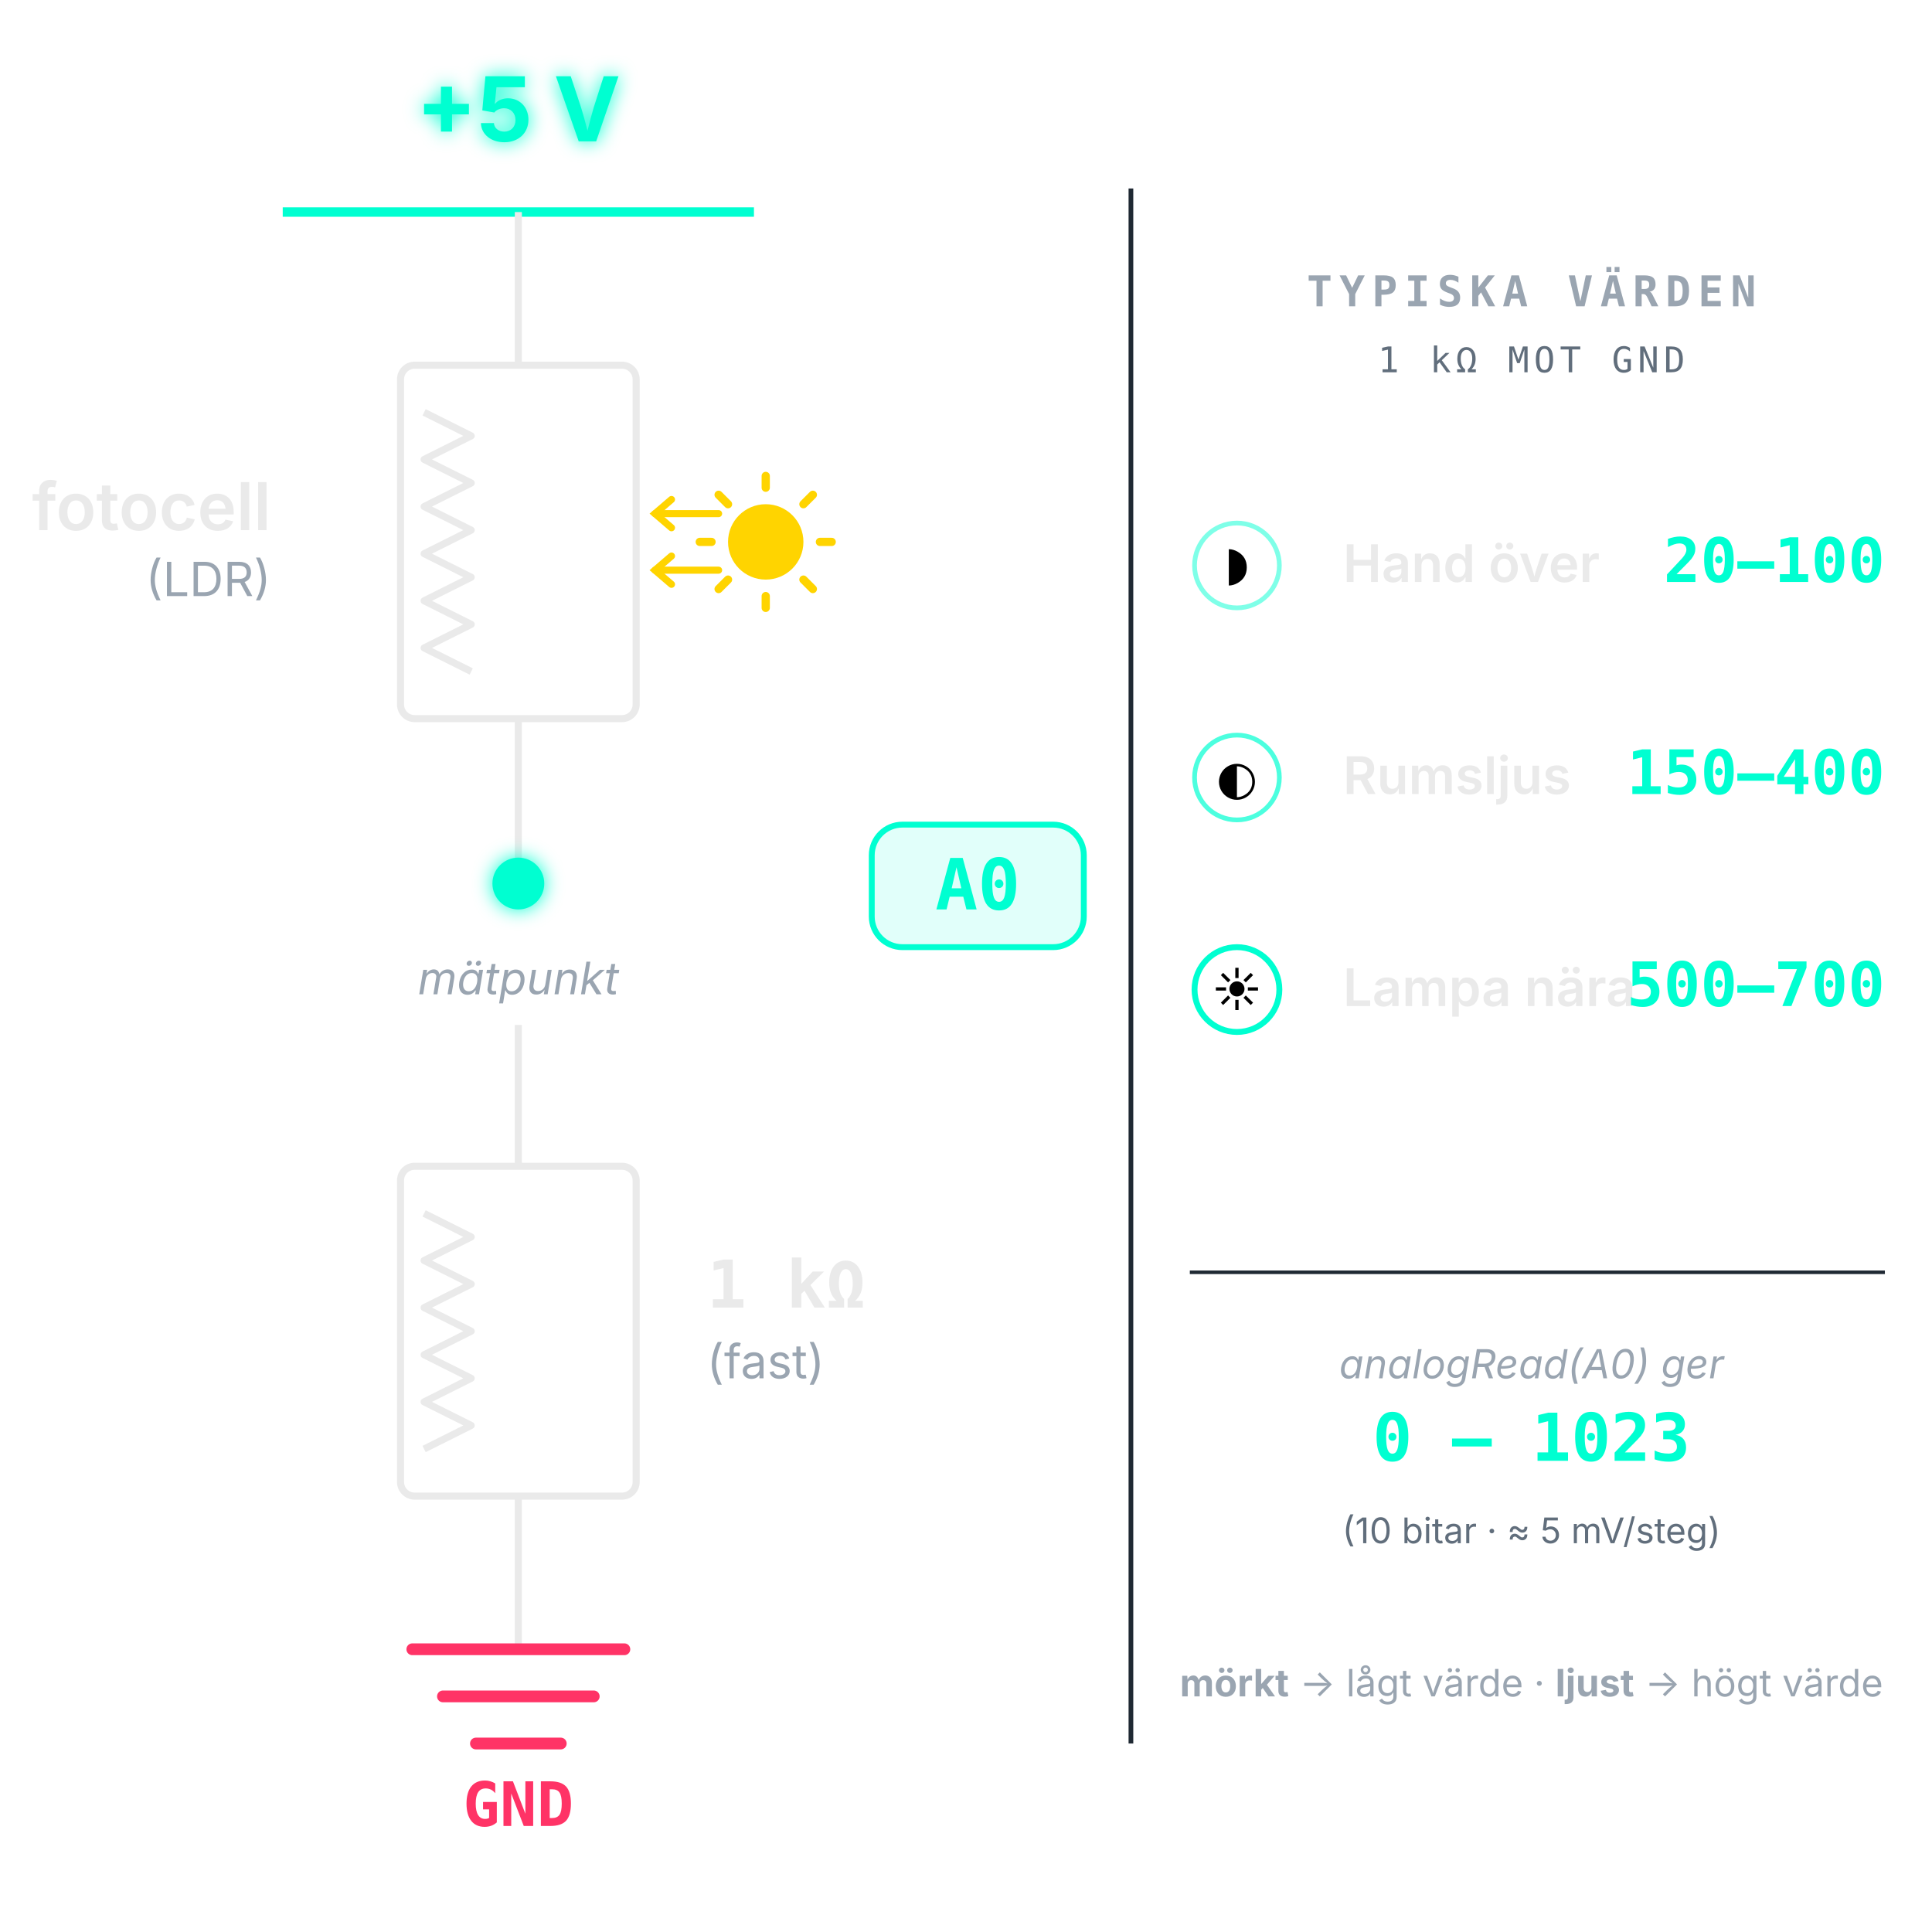
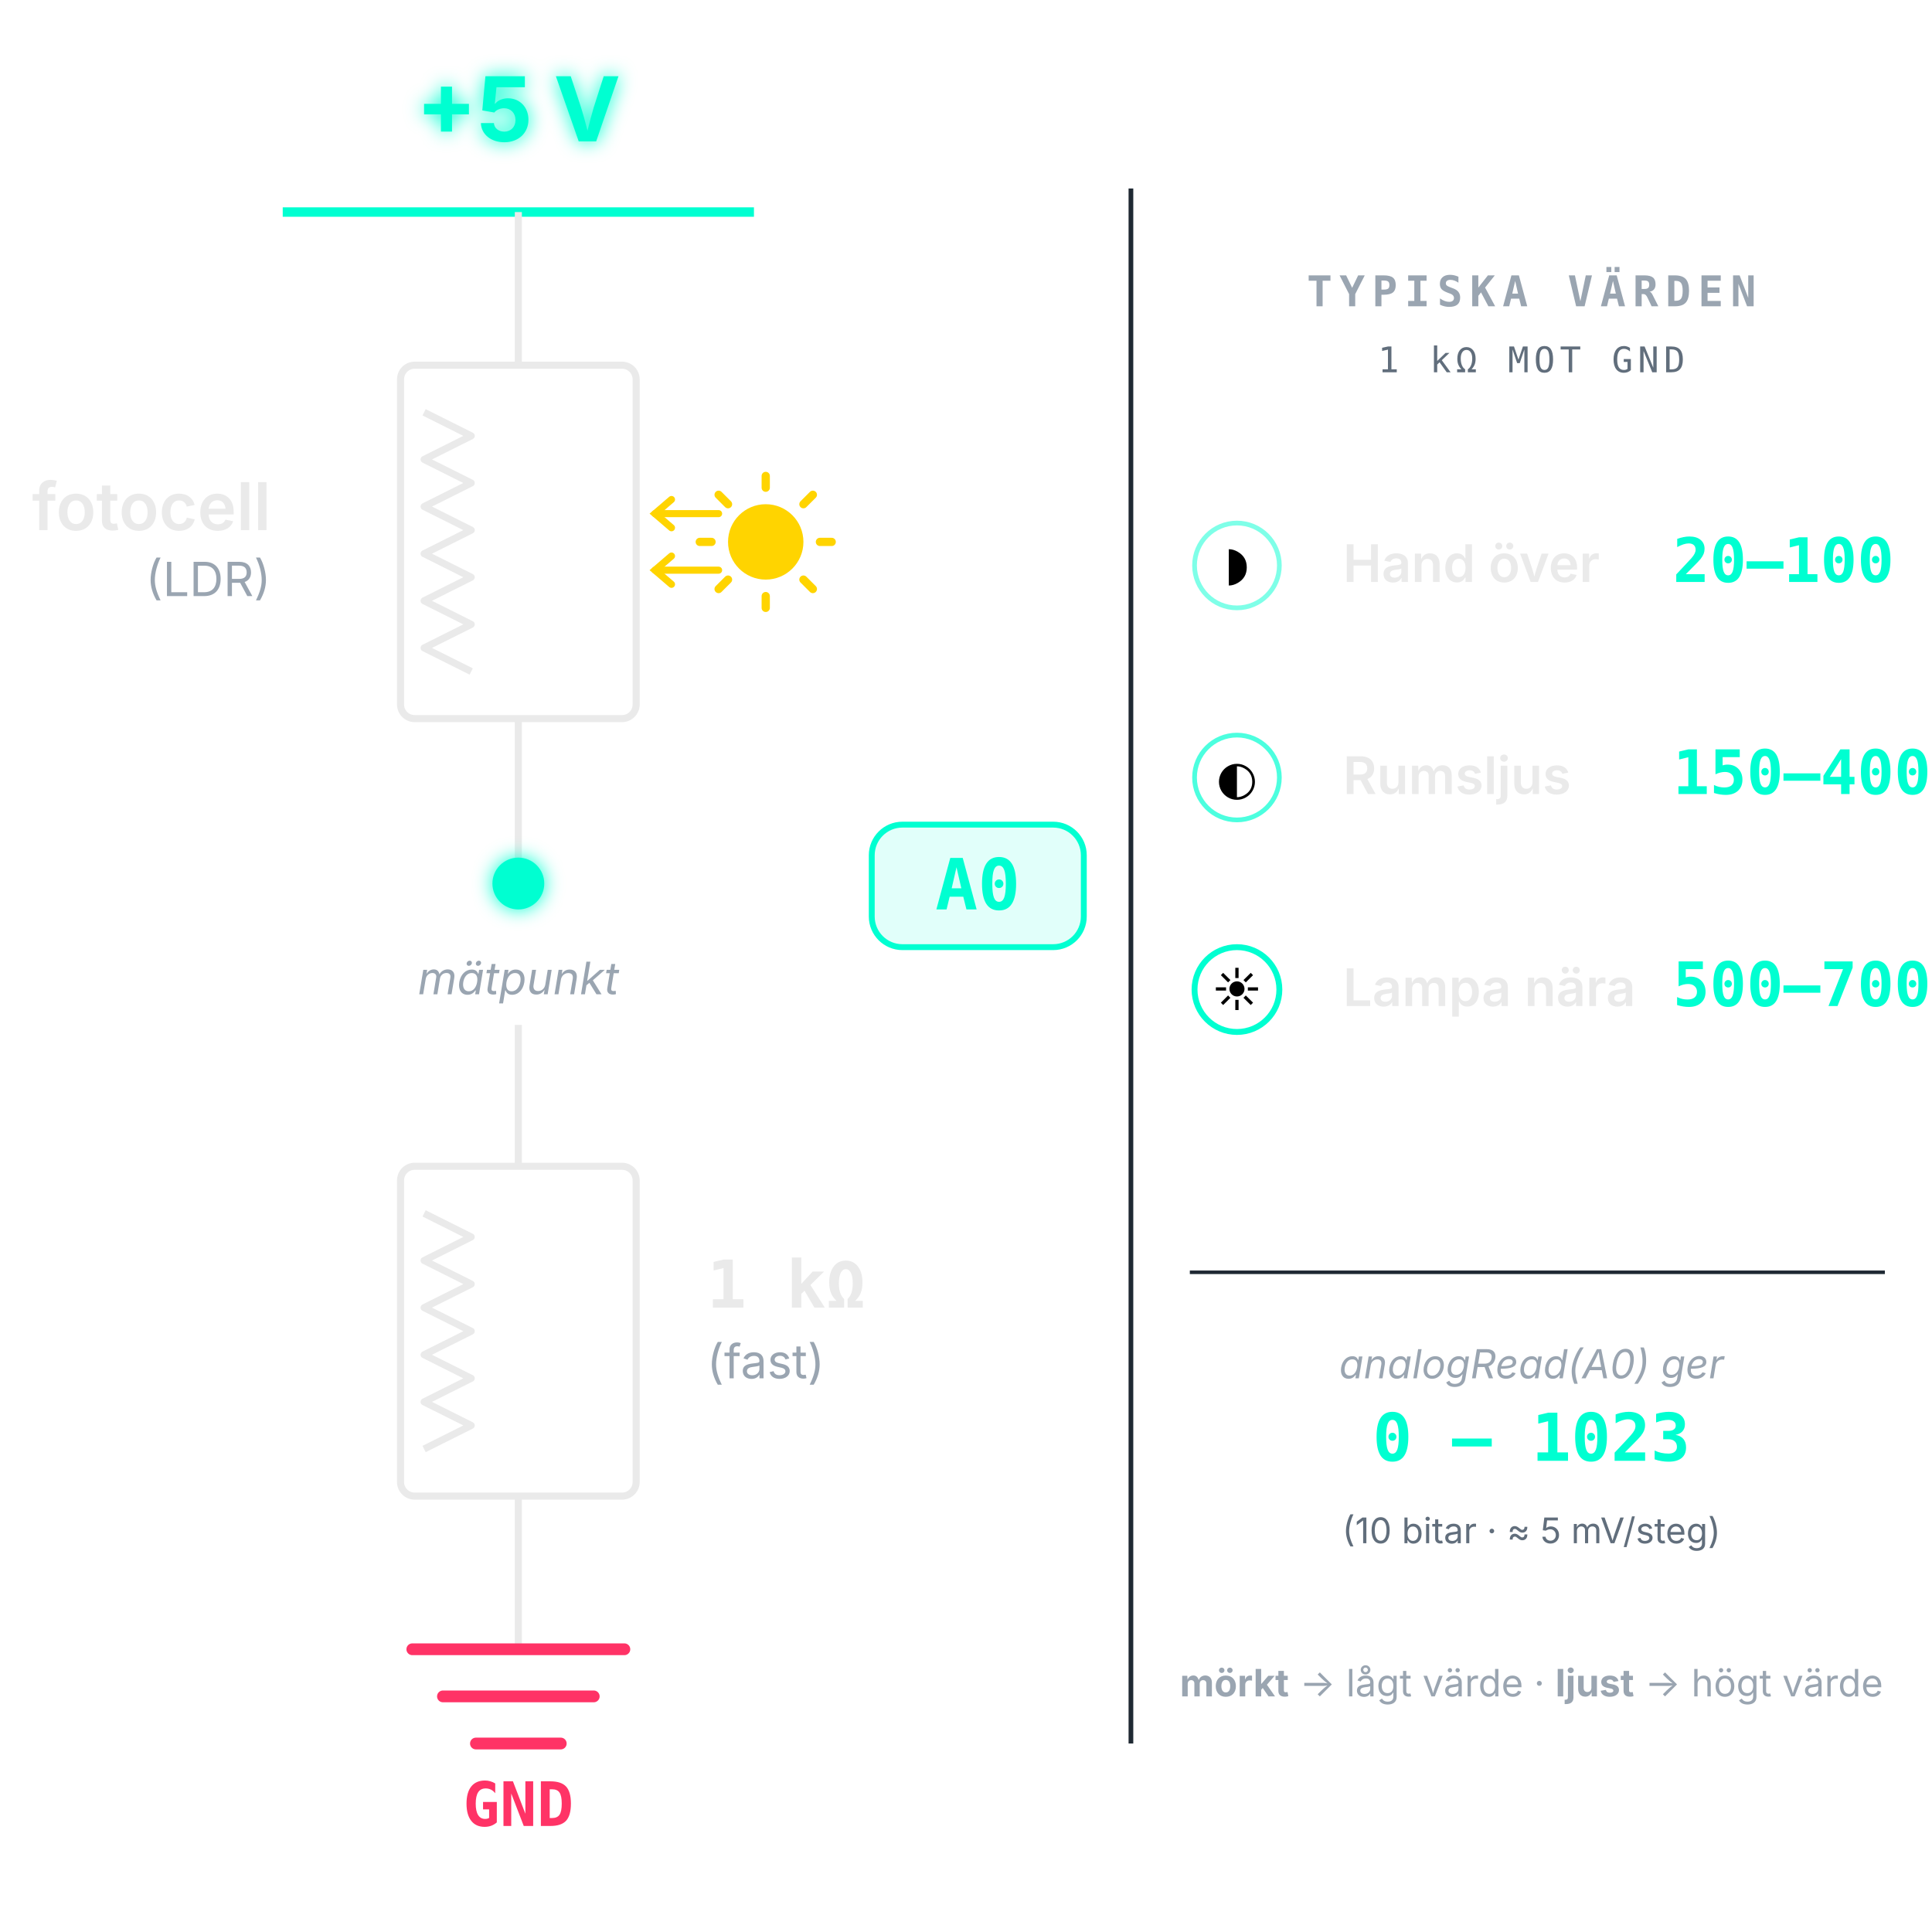
<svg xmlns="http://www.w3.org/2000/svg" viewBox="0 0 820 820" font-family="Inter, system-ui, sans-serif">
  <defs>
    <filter id="cyanGlow" x="-50%" y="-50%" width="200%" height="200%">
      <feGaussianBlur stdDeviation="4" result="blur" />
      <feMerge>
        <feMergeNode in="blur" />
        <feMergeNode in="SourceGraphic" />
      </feMerge>
    </filter>
    <g id="sunRays">
      <circle cx="0" cy="0" r="16" fill="#ffd400" />
      <g stroke="#ffd400" stroke-width="3.5" stroke-linecap="round">
        <line x1="0" y1="-28" x2="0" y2="-23" />
        <line x1="0" y1="23" x2="0" y2="28" />
        <line x1="-28" y1="0" x2="-23" y2="0" />
        <line x1="23" y1="0" x2="28" y2="0" />
        <line x1="-20" y1="-20" x2="-16" y2="-16" />
        <line x1="16" y1="16" x2="20" y2="20" />
        <line x1="-20" y1="20" x2="-16" y2="16" />
        <line x1="16" y1="-16" x2="20" y2="-20" />
      </g>
    </g>
  </defs>
  <text x="220" y="60" text-anchor="middle" font-size="38" font-weight="700" fill="#00ffd1" filter="url(#cyanGlow)">+5 V</text>
  <line x1="120" y1="90" x2="320" y2="90" stroke="#00ffd1" stroke-width="4" />
  <line x1="220" y1="90" x2="220" y2="155" stroke="#eaeaea" stroke-width="3" />
  <rect x="170" y="155" width="100" height="150" rx="6" fill="none" stroke="#eaeaea" stroke-width="3" />
  <polyline points="180,175 200,185 180,195 200,205 180,215 200,225 180,235 200,245 180,255 200,265 180,275 200,285" fill="none" stroke="#eaeaea" stroke-width="3" stroke-linejoin="round" />
  <g transform="translate(325 230)">
    <use href="#sunRays" />
  </g>
  <g stroke="#ffd400" stroke-width="3" stroke-linecap="round" fill="none">
    <line x1="305" y1="218" x2="278" y2="218" />
    <polyline points="285,212 278,218 285,224" />
    <line x1="305" y1="242" x2="278" y2="242" />
    <polyline points="285,236 278,242 285,248" />
  </g>
  <text x="115" y="225" text-anchor="end" font-size="28" font-weight="600" fill="#eaeaea">fotocell</text>
  <text x="115" y="253" text-anchor="end" font-size="20" fill="#9aa5b1">(LDR)</text>
  <line x1="220" y1="305" x2="220" y2="375" stroke="#eaeaea" stroke-width="3" />
  <circle cx="220" cy="375" r="11" fill="#00ffd1" filter="url(#cyanGlow)" />
  <line x1="220" y1="375" x2="370" y2="375" stroke="#00ffd1" stroke-width="4" filter="url(#cyanGlow)" />
  <rect x="370" y="350" width="90" height="52" rx="13" fill="rgba(0,255,209,0.12)" stroke="#00ffd1" stroke-width="2.5" />
  <text x="415" y="386" text-anchor="middle" font-size="30" font-weight="700" fill="#00ffd1" font-family="JetBrains Mono, monospace">A0</text>
  <text x="220" y="422" text-anchor="middle" font-size="19" font-style="italic" fill="#9aa5b1">mätpunkt</text>
  <line x1="220" y1="435" x2="220" y2="495" stroke="#eaeaea" stroke-width="3" />
  <rect x="170" y="495" width="100" height="140" rx="6" fill="none" stroke="#eaeaea" stroke-width="3" />
  <polyline points="180,515 200,525 180,535 200,545 180,555 200,565 180,575 200,585 180,595 200,605 180,615" fill="none" stroke="#eaeaea" stroke-width="3" stroke-linejoin="round" />
  <text x="300" y="555" font-size="28" font-weight="600" fill="#eaeaea" font-family="JetBrains Mono, monospace">1 kΩ</text>
  <text x="300" y="585" font-size="20" fill="#9aa5b1">(fast)</text>
  <line x1="220" y1="635" x2="220" y2="700" stroke="#eaeaea" stroke-width="3" />
  <g stroke="#ff3366" stroke-width="5" stroke-linecap="round">
    <line x1="175" y1="700" x2="265" y2="700" />
    <line x1="188" y1="720" x2="252" y2="720" />
    <line x1="202" y1="740" x2="238" y2="740" />
  </g>
  <text x="220" y="775" text-anchor="middle" font-size="26" font-weight="700" fill="#ff3366" font-family="JetBrains Mono, monospace">GND</text>
  <line x1="480" y1="80" x2="480" y2="740" stroke="#1f2933" stroke-width="2" />
  <text x="650" y="130" text-anchor="middle" font-size="18" font-weight="700" fill="#9aa5b1" letter-spacing="3" font-family="JetBrains Mono, monospace">TYPISKA VÄRDEN</text>
  <text x="650" y="158" text-anchor="middle" font-size="15" fill="#616e7c" letter-spacing="2" font-family="JetBrains Mono, monospace">1 kΩ MOT GND</text>
  <g transform="translate(0, 240)">
    <circle cx="525" cy="0" r="18" fill="none" stroke="#00ffd1" stroke-width="2" opacity="0.5" />
    <text x="525" y="6" text-anchor="middle" font-size="20">◗</text>
    <text x="570" y="7" font-size="22" font-weight="600" fill="#eaeaea">Hand över</text>
-     <text x="800" y="7" text-anchor="end" font-size="26" font-weight="700" fill="#00ffd1" font-family="JetBrains Mono, monospace">20–100</text>
+     <text x="710" y="7" font-size="26" font-weight="700" fill="#00ffd1" font-family="JetBrains Mono, monospace">20–100</text>
  </g>
  <g transform="translate(0, 330)">
    <circle cx="525" cy="0" r="18" fill="none" stroke="#00ffd1" stroke-width="2" opacity="0.7" />
    <text x="525" y="7" text-anchor="middle" font-size="20">◐</text>
    <text x="570" y="7" font-size="22" font-weight="600" fill="#eaeaea">Rumsljus</text>
-     <text x="800" y="7" text-anchor="end" font-size="26" font-weight="700" fill="#00ffd1" font-family="JetBrains Mono, monospace">150–400</text>
+     <text x="710" y="7" font-size="26" font-weight="700" fill="#00ffd1" font-family="JetBrains Mono, monospace">150–400</text>
  </g>
  <g transform="translate(0, 420)">
    <circle cx="525" cy="0" r="18" fill="none" stroke="#00ffd1" stroke-width="2.5" />
    <text x="525" y="7" text-anchor="middle" font-size="20">☀</text>
    <text x="570" y="7" font-size="22" font-weight="600" fill="#eaeaea">Lampa nära</text>
-     <text x="800" y="7" text-anchor="end" font-size="26" font-weight="700" fill="#00ffd1" font-family="JetBrains Mono, monospace">500–700</text>
+     <text x="710" y="7" font-size="26" font-weight="700" fill="#00ffd1" font-family="JetBrains Mono, monospace">500–700</text>
  </g>
  <line x1="505" y1="540" x2="800" y2="540" stroke="#1f2933" stroke-width="1.5" />
  <text x="650" y="585" text-anchor="middle" font-size="17" font-style="italic" fill="#9aa5b1">analogRead(A0) ger</text>
  <text x="650" y="620" text-anchor="middle" font-size="28" font-weight="700" fill="#00ffd1" font-family="JetBrains Mono, monospace">0 – 1023</text>
  <text x="650" y="655" text-anchor="middle" font-size="15" fill="#616e7c">(10 bitar · ≈ 5 mV/steg)</text>
  <text x="650" y="720" text-anchor="middle" font-size="16" fill="#9aa5b1">
    <tspan font-weight="700">mörkt</tspan> → lågt värde  ·  <tspan font-weight="700">ljust</tspan> → högt värde</text>
</svg>
